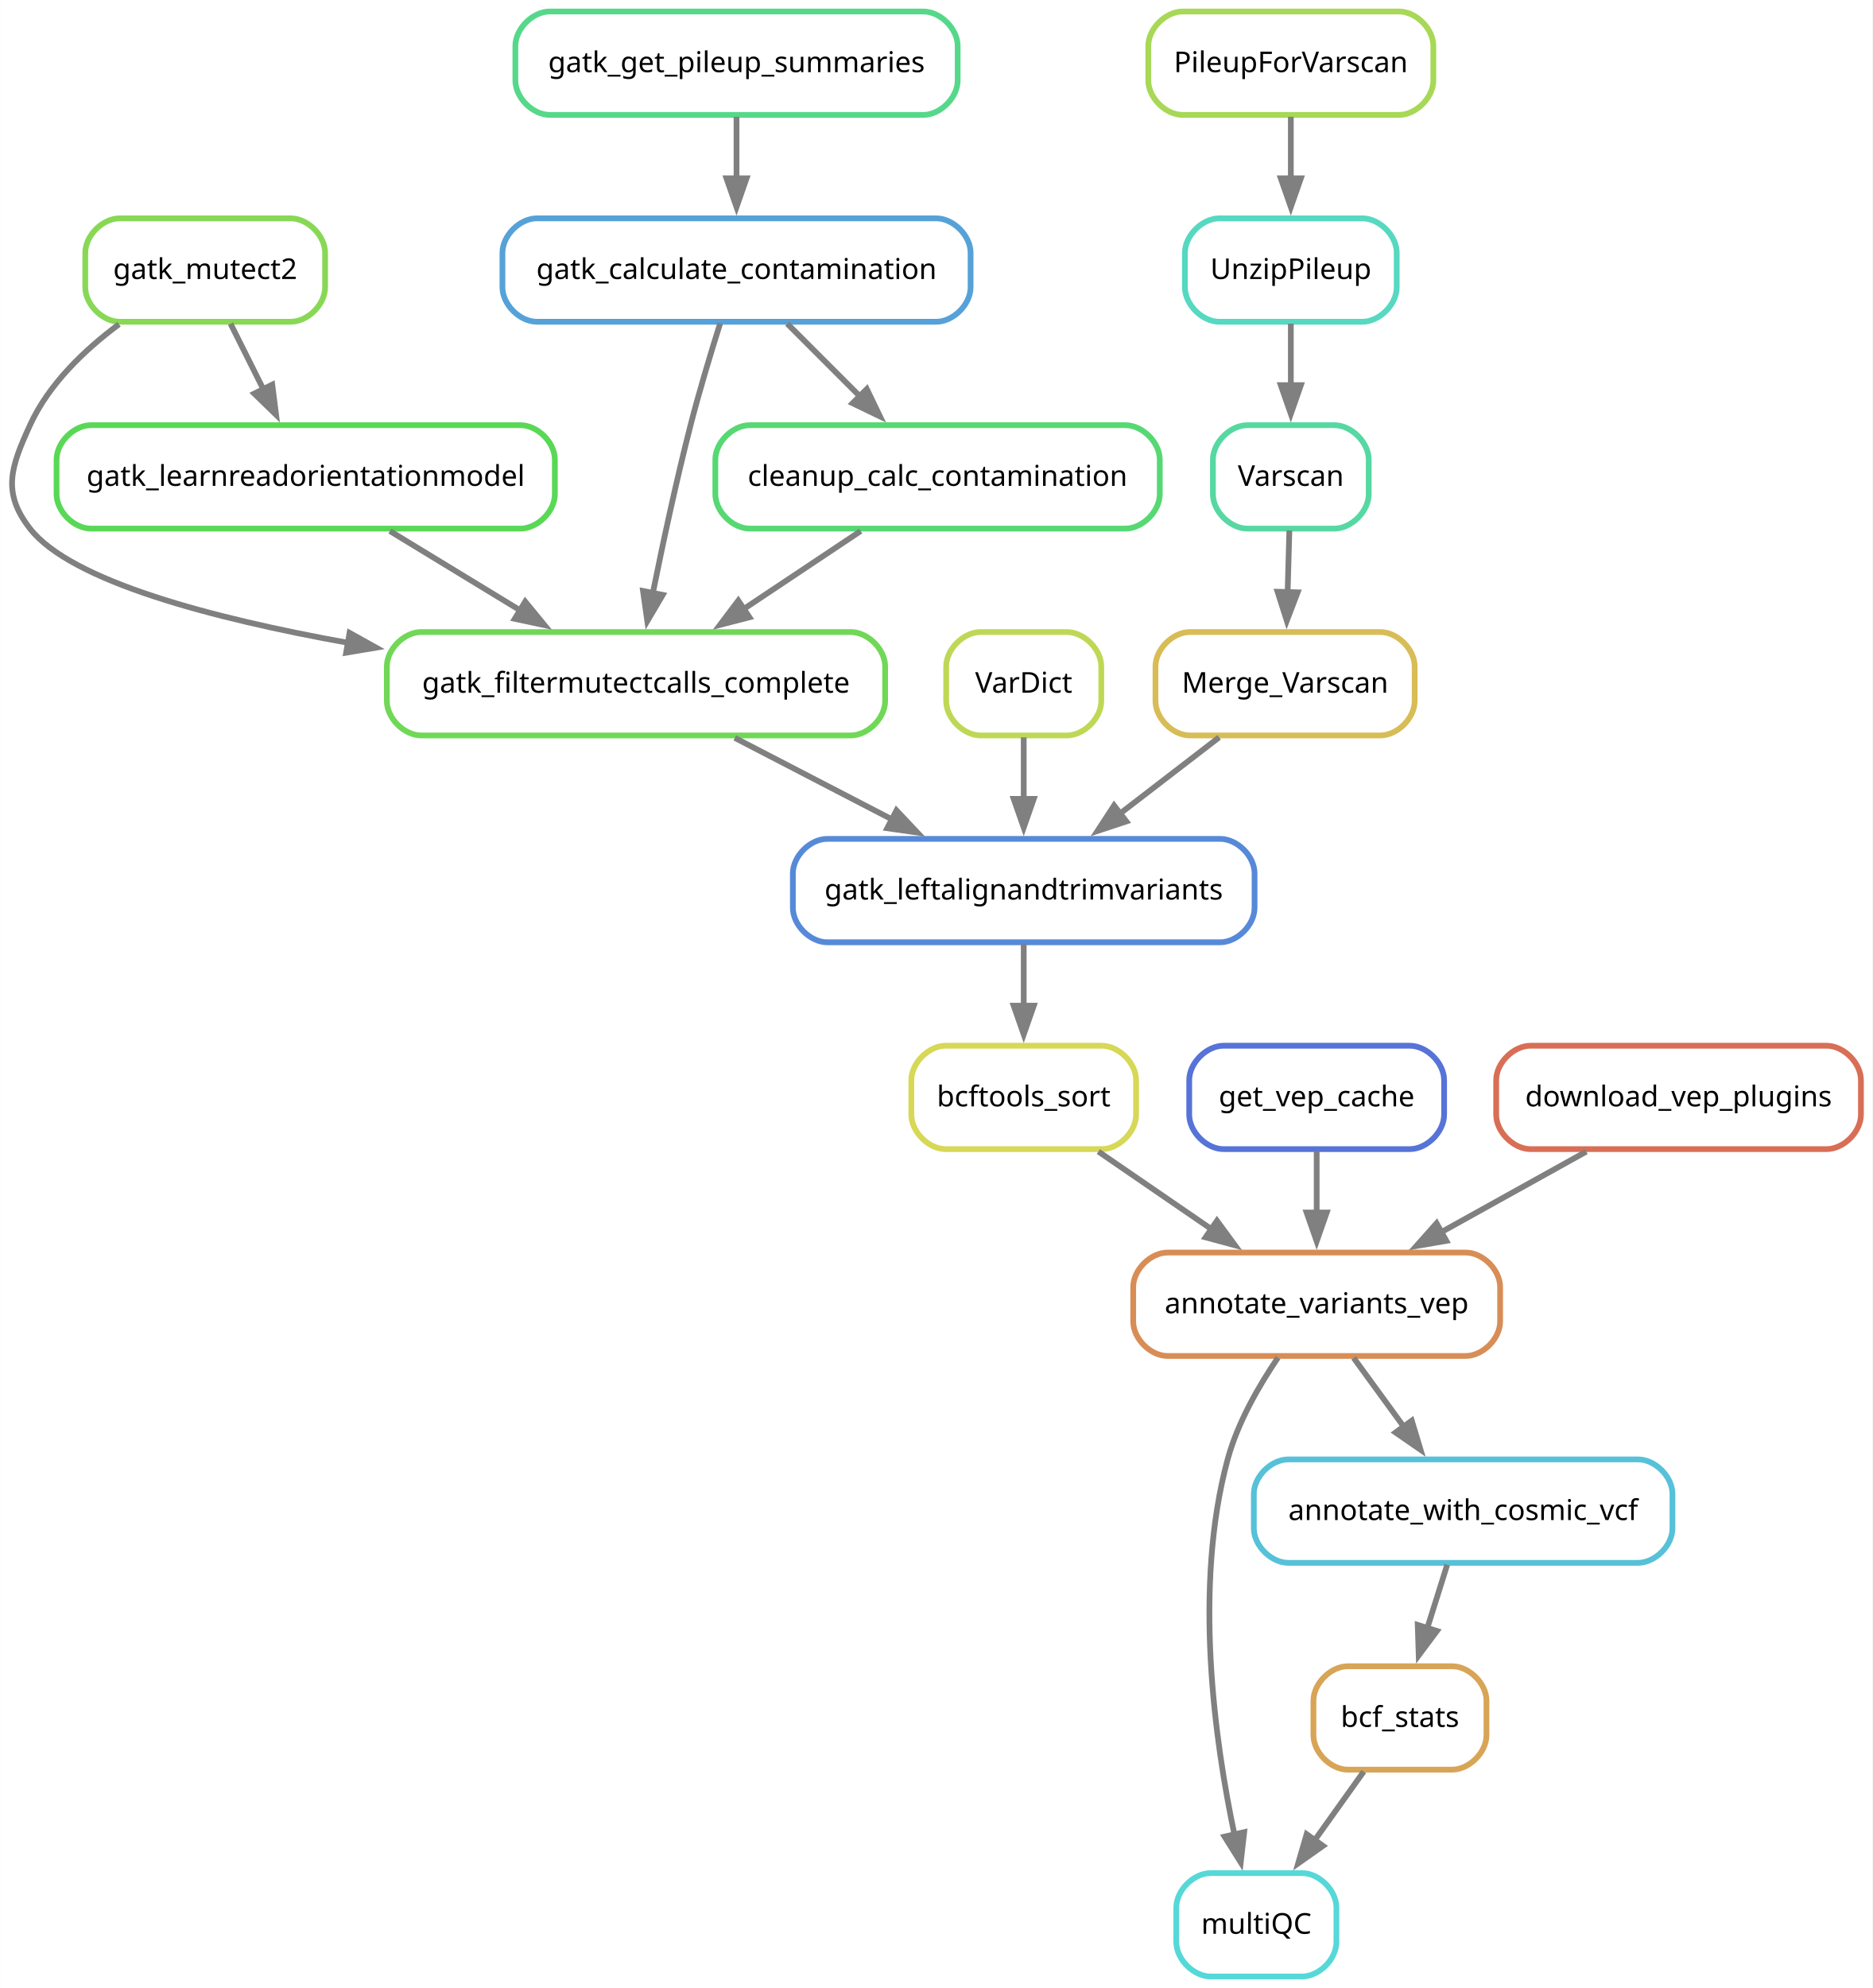
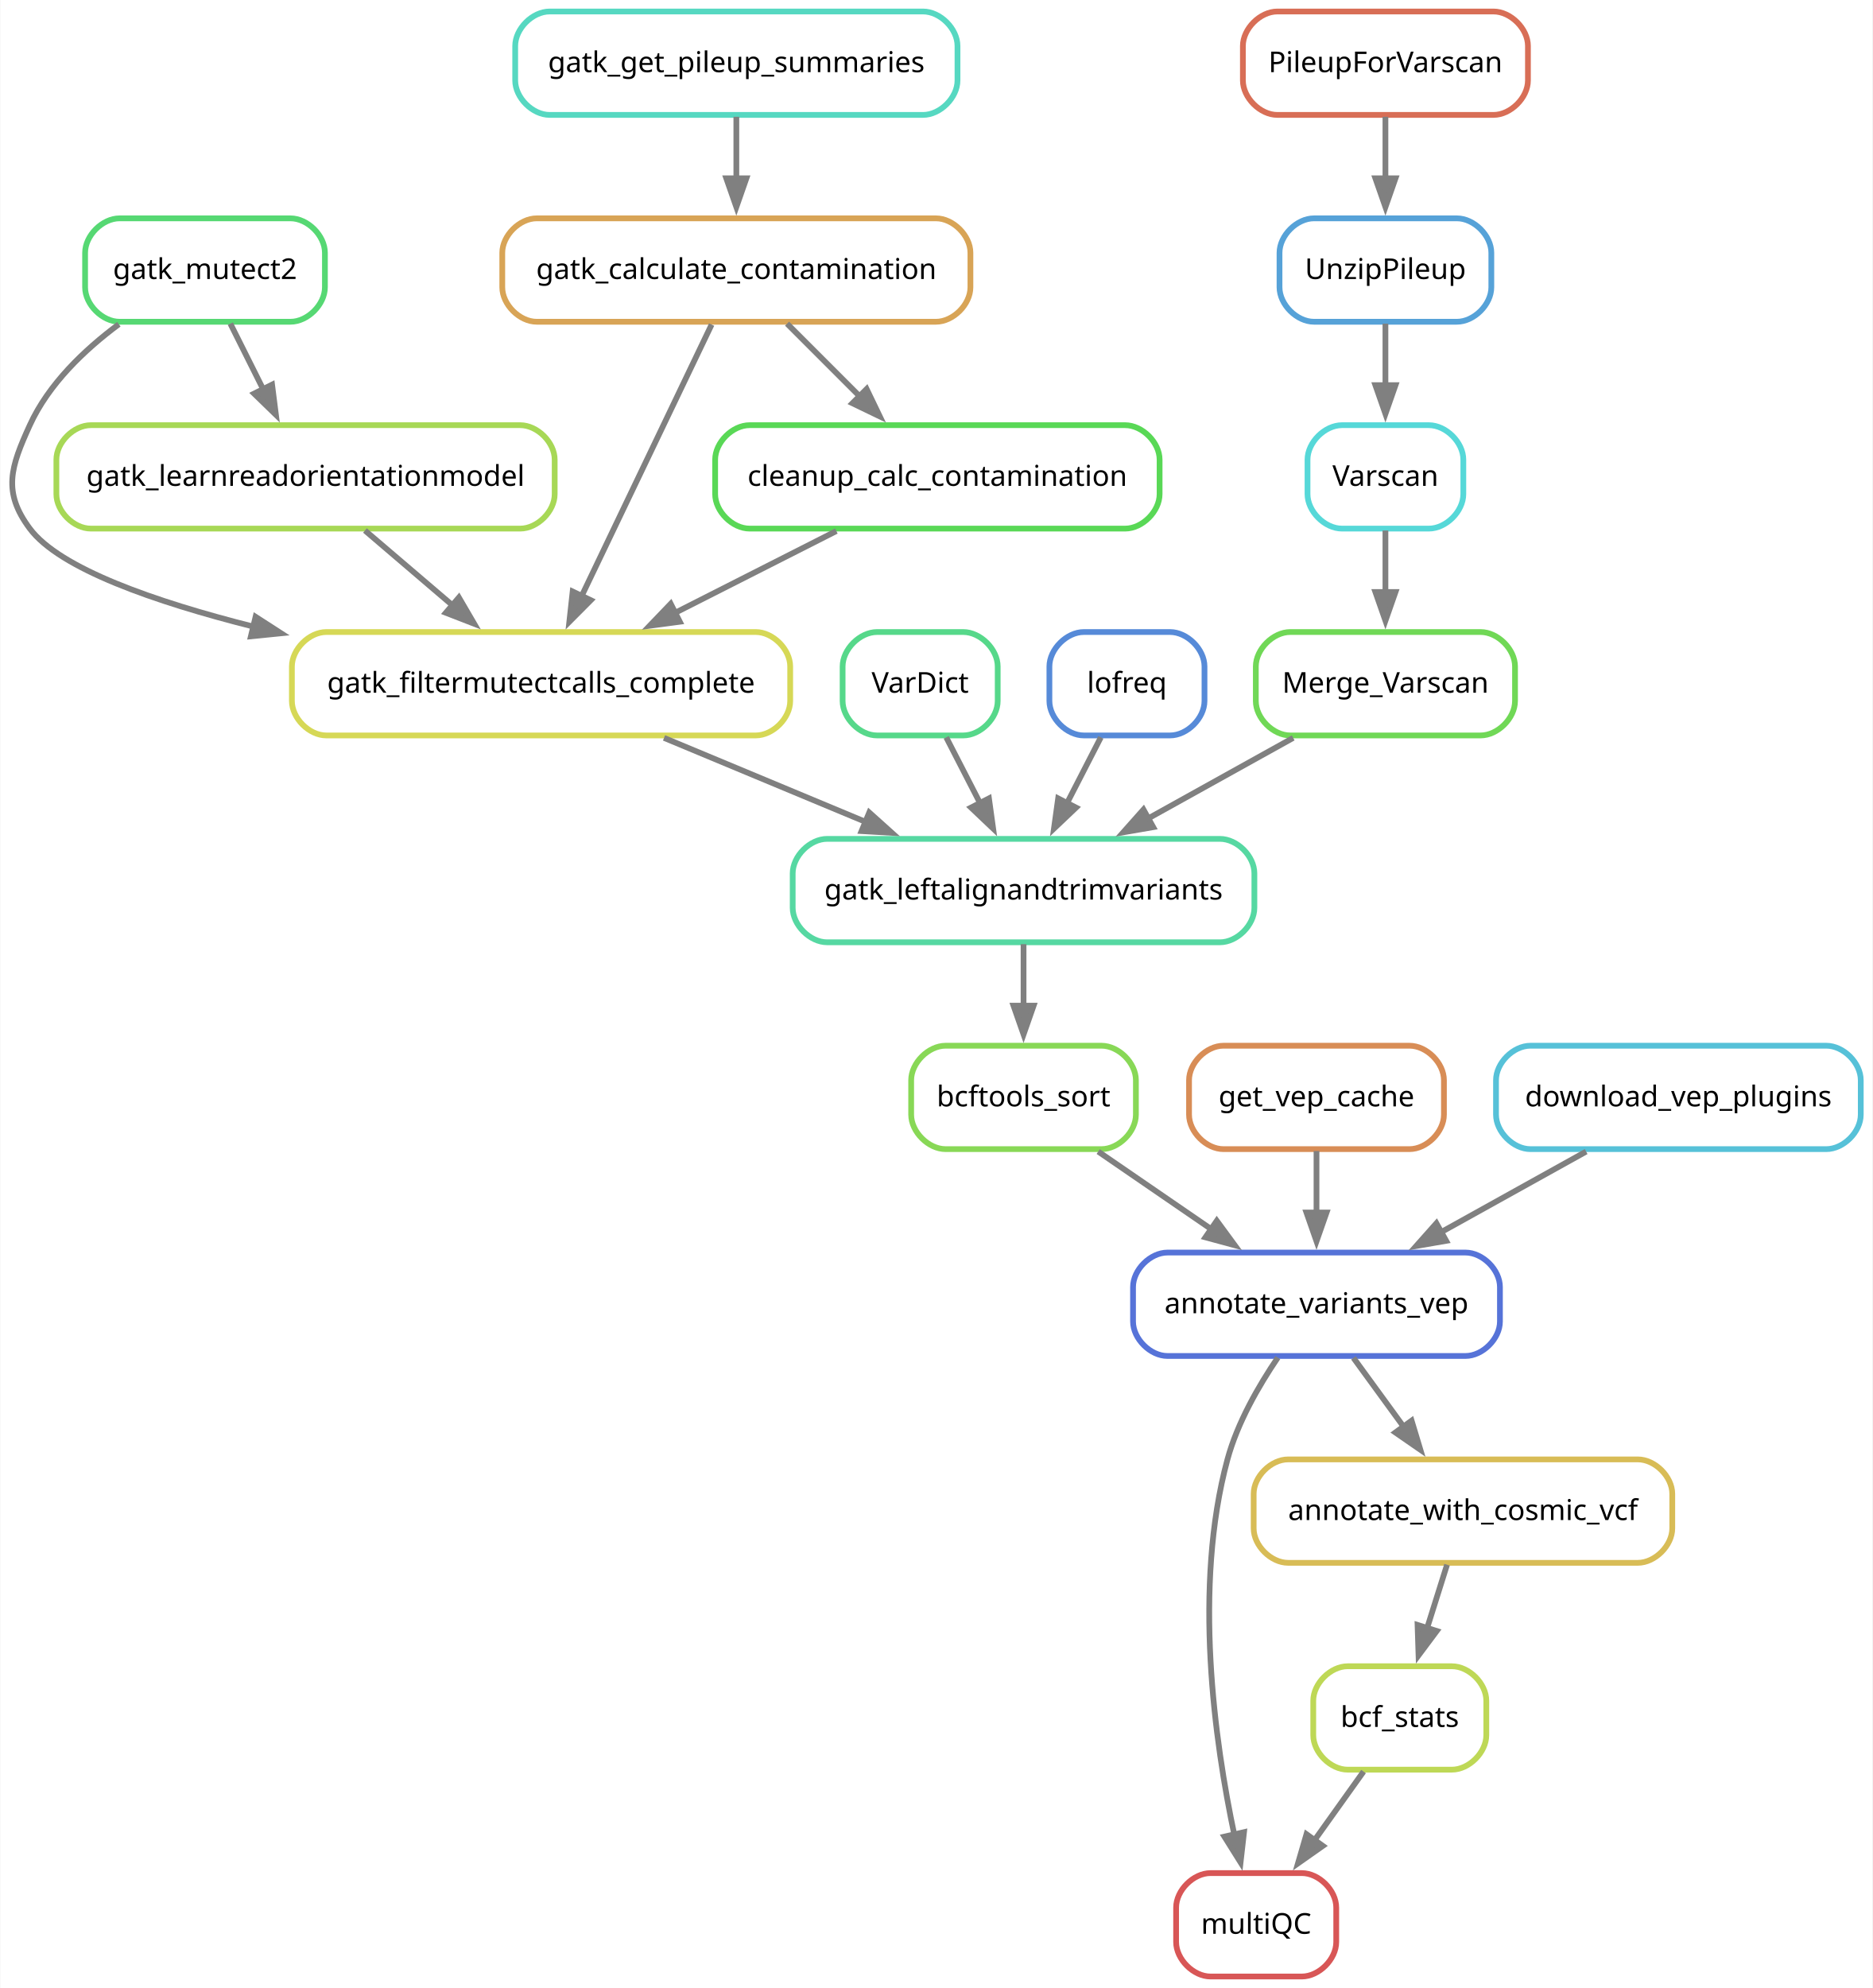
- <svg xmlns="http://www.w3.org/2000/svg" width="652pt" height="692pt" viewBox="0.00 0.00 651.88 692.00">
+ <svg xmlns="http://www.w3.org/2000/svg" width="652pt" height="692pt" viewBox="0.00 0.00 651.76 692.00">
  <g id="graph0" class="graph" transform="scale(1 1) rotate(0) translate(4 688)">
-     <polygon fill="white" stroke="none" points="-4,4 -4,-688 647.88,-688 647.88,4 -4,4" />
+     <polygon fill="white" stroke="none" points="-4,4 -4,-688 647.76,-688 647.76,4 -4,4" />
    <g id="node1" class="node">
-       <path fill="none" stroke="#56d8d8" stroke-width="2" d="M449.25,-36C449.25,-36 417.5,-36 417.5,-36 411.5,-36 405.5,-30 405.5,-24 405.5,-24 405.5,-12 405.5,-12 405.5,-6 411.5,0 417.5,0 417.5,0 449.25,0 449.25,0 455.25,0 461.25,-6 461.25,-12 461.25,-12 461.25,-24 461.25,-24 461.25,-30 455.25,-36 449.25,-36" />
-       <text text-anchor="middle" x="433.38" y="-14.88" font-family="sans" font-size="10.00">multiQC</text>
+       <path fill="none" stroke="#d85656" stroke-width="2" d="M449.13,-36C449.13,-36 417.38,-36 417.38,-36 411.38,-36 405.38,-30 405.38,-24 405.38,-24 405.38,-12 405.38,-12 405.38,-6 411.38,0 417.38,0 417.38,0 449.13,0 449.13,0 455.13,0 461.13,-6 461.13,-12 461.13,-12 461.13,-24 461.13,-24 461.13,-30 455.13,-36 449.13,-36" />
+       <text text-anchor="middle" x="433.26" y="-14.88" font-family="sans" font-size="10.00">multiQC</text>
    </g>
    <g id="node2" class="node">
-       <path fill="none" stroke="#d8a456" stroke-width="2" d="M501.5,-108C501.5,-108 465.25,-108 465.25,-108 459.25,-108 453.25,-102 453.25,-96 453.25,-96 453.25,-84 453.25,-84 453.25,-78 459.25,-72 465.25,-72 465.25,-72 501.5,-72 501.5,-72 507.5,-72 513.5,-78 513.5,-84 513.5,-84 513.5,-96 513.5,-96 513.5,-102 507.5,-108 501.5,-108" />
-       <text text-anchor="middle" x="483.38" y="-86.88" font-family="sans" font-size="10.00">bcf_stats</text>
+       <path fill="none" stroke="#bed856" stroke-width="2" d="M501.38,-108C501.38,-108 465.13,-108 465.13,-108 459.13,-108 453.13,-102 453.13,-96 453.13,-96 453.13,-84 453.13,-84 453.13,-78 459.13,-72 465.13,-72 465.13,-72 501.38,-72 501.38,-72 507.38,-72 513.38,-78 513.38,-84 513.38,-84 513.38,-96 513.38,-96 513.38,-102 507.38,-108 501.38,-108" />
+       <text text-anchor="middle" x="483.26" y="-86.88" font-family="sans" font-size="10.00">bcf_stats</text>
+     </g>
+     <g id="edge1" class="edge">
+       <path fill="none" stroke="grey" stroke-width="2" d="M470.64,-71.34C465.47,-64.1 459.35,-55.53 453.58,-47.45" />
+       <polygon fill="grey" stroke="grey" stroke-width="2" points="456.47,-45.47 447.8,-39.37 450.77,-49.54 456.47,-45.47" />
+     </g>
+     <g id="node3" class="node">
+       <path fill="none" stroke="#d8bc56" stroke-width="2" d="M566.13,-180C566.13,-180 444.38,-180 444.38,-180 438.38,-180 432.38,-174 432.38,-168 432.38,-168 432.38,-156 432.38,-156 432.38,-150 438.38,-144 444.38,-144 444.38,-144 566.13,-144 566.13,-144 572.13,-144 578.13,-150 578.13,-156 578.13,-156 578.13,-168 578.13,-168 578.13,-174 572.13,-180 566.13,-180" />
+       <text text-anchor="middle" x="505.26" y="-158.88" font-family="sans" font-size="10.00">annotate_with_cosmic_vcf</text>
+     </g>
+     <g id="edge3" class="edge">
+       <path fill="none" stroke="grey" stroke-width="2" d="M499.71,-143.34C497.59,-136.59 495.11,-128.69 492.72,-121.11" />
+       <polygon fill="grey" stroke="grey" stroke-width="2" points="496.13,-120.28 489.79,-111.79 489.45,-122.38 496.13,-120.28" />
+     </g>
+     <g id="node4" class="node">
+       <path fill="none" stroke="#5673d8" stroke-width="2" d="M506.13,-252C506.13,-252 402.38,-252 402.38,-252 396.38,-252 390.38,-246 390.38,-240 390.38,-240 390.38,-228 390.38,-228 390.38,-222 396.38,-216 402.38,-216 402.38,-216 506.13,-216 506.13,-216 512.13,-216 518.13,-222 518.13,-228 518.13,-228 518.13,-240 518.13,-240 518.13,-246 512.13,-252 506.13,-252" />
+       <text text-anchor="middle" x="454.26" y="-230.88" font-family="sans" font-size="10.00">annotate_variants_vep</text>
    </g>
    <g id="edge2" class="edge">
-       <path fill="none" stroke="grey" stroke-width="2" d="M470.76,-71.34C465.59,-64.1 459.47,-55.53 453.7,-47.45" />
-       <polygon fill="grey" stroke="grey" stroke-width="2" points="456.59,-45.47 447.93,-39.37 450.89,-49.54 456.59,-45.47" />
-     </g>
-     <g id="node3" class="node">
-       <path fill="none" stroke="#56c1d8" stroke-width="2" d="M566.25,-180C566.25,-180 444.5,-180 444.5,-180 438.5,-180 432.5,-174 432.5,-168 432.5,-168 432.5,-156 432.5,-156 432.5,-150 438.5,-144 444.5,-144 444.5,-144 566.25,-144 566.25,-144 572.25,-144 578.25,-150 578.25,-156 578.25,-156 578.25,-168 578.25,-168 578.25,-174 572.25,-180 566.25,-180" />
-       <text text-anchor="middle" x="505.38" y="-158.88" font-family="sans" font-size="10.00">annotate_with_cosmic_vcf</text>
-     </g>
-     <g id="edge3" class="edge">
-       <path fill="none" stroke="grey" stroke-width="2" d="M499.83,-143.34C497.71,-136.59 495.23,-128.69 492.84,-121.11" />
-       <polygon fill="grey" stroke="grey" stroke-width="2" points="496.25,-120.28 489.91,-111.79 489.57,-122.38 496.25,-120.28" />
-     </g>
-     <g id="node4" class="node">
-       <path fill="none" stroke="#d88d56" stroke-width="2" d="M506.25,-252C506.25,-252 402.5,-252 402.5,-252 396.5,-252 390.5,-246 390.5,-240 390.5,-240 390.5,-228 390.5,-228 390.5,-222 396.5,-216 402.5,-216 402.5,-216 506.25,-216 506.25,-216 512.25,-216 518.25,-222 518.25,-228 518.25,-228 518.25,-240 518.25,-240 518.25,-246 512.25,-252 506.25,-252" />
-       <text text-anchor="middle" x="454.38" y="-230.88" font-family="sans" font-size="10.00">annotate_variants_vep</text>
-     </g>
-     <g id="edge1" class="edge">
-       <path fill="none" stroke="grey" stroke-width="2" d="M440.91,-215.43C434.22,-205.59 426.84,-192.76 423.38,-180 411.34,-135.57 418.88,-81.83 425.82,-49.05" />
-       <polygon fill="grey" stroke="grey" stroke-width="2" points="429.14,-50.25 427.94,-39.72 422.31,-48.7 429.14,-50.25" />
+       <path fill="none" stroke="grey" stroke-width="2" d="M440.79,-215.43C434.1,-205.59 426.72,-192.76 423.26,-180 411.22,-135.57 418.76,-81.83 425.7,-49.05" />
+       <polygon fill="grey" stroke="grey" stroke-width="2" points="429.02,-50.25 427.82,-39.72 422.19,-48.7 429.02,-50.25" />
    </g>
    <g id="edge4" class="edge">
-       <path fill="none" stroke="grey" stroke-width="2" d="M467.25,-215.34C472.58,-208.01 478.9,-199.34 484.85,-191.18" />
-       <polygon fill="grey" stroke="grey" stroke-width="2" points="487.49,-193.49 490.55,-183.35 481.84,-189.37 487.49,-193.49" />
+       <path fill="none" stroke="grey" stroke-width="2" d="M467.13,-215.34C472.46,-208.01 478.78,-199.34 484.73,-191.18" />
+       <polygon fill="grey" stroke="grey" stroke-width="2" points="487.37,-193.49 490.43,-183.35 481.72,-189.37 487.37,-193.49" />
    </g>
    <g id="node5" class="node">
-       <path fill="none" stroke="#d6d856" stroke-width="2" d="M379.5,-324C379.5,-324 325.25,-324 325.25,-324 319.25,-324 313.25,-318 313.25,-312 313.25,-312 313.25,-300 313.25,-300 313.25,-294 319.25,-288 325.25,-288 325.25,-288 379.5,-288 379.5,-288 385.5,-288 391.5,-294 391.5,-300 391.5,-300 391.5,-312 391.5,-312 391.5,-318 385.5,-324 379.5,-324" />
-       <text text-anchor="middle" x="352.38" y="-302.88" font-family="sans" font-size="10.00">bcftools_sort</text>
+       <path fill="none" stroke="#88d856" stroke-width="2" d="M379.38,-324C379.38,-324 325.13,-324 325.13,-324 319.13,-324 313.13,-318 313.13,-312 313.13,-312 313.13,-300 313.13,-300 313.13,-294 319.13,-288 325.13,-288 325.13,-288 379.38,-288 379.38,-288 385.38,-288 391.38,-294 391.38,-300 391.38,-300 391.38,-312 391.38,-312 391.38,-318 385.38,-324 379.38,-324" />
+       <text text-anchor="middle" x="352.26" y="-302.88" font-family="sans" font-size="10.00">bcftools_sort</text>
+     </g>
+     <g id="edge7" class="edge">
+       <path fill="none" stroke="grey" stroke-width="2" d="M378.26,-287.15C390.25,-278.93 404.69,-269.02 417.74,-260.06" />
+       <polygon fill="grey" stroke="grey" stroke-width="2" points="419.54,-263.07 425.81,-254.53 415.58,-257.3 419.54,-263.07" />
+     </g>
+     <g id="node6" class="node">
+       <path fill="none" stroke="#56d8a2" stroke-width="2" d="M420.63,-396C420.63,-396 283.88,-396 283.88,-396 277.88,-396 271.88,-390 271.88,-384 271.88,-384 271.88,-372 271.88,-372 271.88,-366 277.88,-360 283.88,-360 283.88,-360 420.63,-360 420.63,-360 426.63,-360 432.63,-366 432.63,-372 432.63,-372 432.63,-384 432.63,-384 432.63,-390 426.63,-396 420.63,-396" />
+       <text text-anchor="middle" x="352.26" y="-374.88" font-family="sans" font-size="10.00">gatk_leftalignandtrimvariants</text>
+     </g>
+     <g id="edge8" class="edge">
+       <path fill="none" stroke="grey" stroke-width="2" d="M352.26,-359.34C352.26,-352.75 352.26,-345.08 352.26,-337.67" />
+       <polygon fill="grey" stroke="grey" stroke-width="2" points="355.76,-337.93 352.26,-327.93 348.76,-337.93 355.76,-337.93" />
+     </g>
+     <g id="node7" class="node">
+       <path fill="none" stroke="#d6d856" stroke-width="2" d="M259.01,-468C259.01,-468 109.51,-468 109.51,-468 103.51,-468 97.51,-462 97.51,-456 97.51,-456 97.51,-444 97.51,-444 97.51,-438 103.51,-432 109.51,-432 109.51,-432 259.01,-432 259.01,-432 265.01,-432 271.01,-438 271.01,-444 271.01,-444 271.01,-456 271.01,-456 271.01,-462 265.01,-468 259.01,-468" />
+       <text text-anchor="middle" x="184.26" y="-446.88" font-family="sans" font-size="10.00">gatk_filtermutectcalls_complete</text>
+     </g>
+     <g id="edge12" class="edge">
+       <path fill="none" stroke="grey" stroke-width="2" d="M227.09,-431.15C248.43,-422.26 274.48,-411.41 297.28,-401.91" />
+       <polygon fill="grey" stroke="grey" stroke-width="2" points="298.54,-405.18 306.42,-398.1 295.85,-398.71 298.54,-405.18" />
+     </g>
+     <g id="node8" class="node">
+       <path fill="none" stroke="#56d873" stroke-width="2" d="M97.01,-612C97.01,-612 37.51,-612 37.51,-612 31.51,-612 25.51,-606 25.51,-600 25.51,-600 25.51,-588 25.51,-588 25.51,-582 31.51,-576 37.51,-576 37.51,-576 97.01,-576 97.01,-576 103.01,-576 109.01,-582 109.01,-588 109.01,-588 109.01,-600 109.01,-600 109.01,-606 103.01,-612 97.01,-612" />
+       <text text-anchor="middle" x="67.26" y="-590.88" font-family="sans" font-size="10.00">gatk_mutect2</text>
+     </g>
+     <g id="edge16" class="edge">
+       <path fill="none" stroke="grey" stroke-width="2" d="M37.26,-575.13C25.27,-566.23 12.78,-554.3 6.26,-540 -0.38,-525.44 -3.31,-516.83 6.26,-504 16.6,-490.13 49.57,-478.57 84.37,-469.82" />
+       <polygon fill="grey" stroke="grey" stroke-width="2" points="84.87,-473.3 93.77,-467.56 83.23,-466.5 84.87,-473.3" />
+     </g>
+     <g id="node12" class="node">
+       <path fill="none" stroke="#a7d856" stroke-width="2" d="M177.01,-540C177.01,-540 27.51,-540 27.51,-540 21.51,-540 15.51,-534 15.51,-528 15.51,-528 15.51,-516 15.51,-516 15.51,-510 21.51,-504 27.51,-504 27.51,-504 177.01,-504 177.01,-504 183.01,-504 189.01,-510 189.01,-516 189.01,-516 189.01,-528 189.01,-528 189.01,-534 183.01,-540 177.01,-540" />
+       <text text-anchor="middle" x="102.26" y="-518.88" font-family="sans" font-size="10.00">gatk_learnreadorientationmodel</text>
+     </g>
+     <g id="edge19" class="edge">
+       <path fill="none" stroke="grey" stroke-width="2" d="M76.09,-575.34C79.59,-568.34 83.7,-560.12 87.62,-552.28" />
+       <polygon fill="grey" stroke="grey" stroke-width="2" points="90.61,-554.12 91.95,-543.61 84.35,-550.99 90.61,-554.12" />
+     </g>
+     <g id="node9" class="node">
+       <path fill="none" stroke="#d8a456" stroke-width="2" d="M321.76,-612C321.76,-612 182.76,-612 182.76,-612 176.76,-612 170.76,-606 170.76,-600 170.76,-600 170.76,-588 170.76,-588 170.76,-582 176.76,-576 182.76,-576 182.76,-576 321.76,-576 321.76,-576 327.76,-576 333.76,-582 333.76,-588 333.76,-588 333.76,-600 333.76,-600 333.76,-606 327.76,-612 321.76,-612" />
+       <text text-anchor="middle" x="252.26" y="-590.88" font-family="sans" font-size="10.00">gatk_calculate_contamination</text>
+     </g>
+     <g id="edge15" class="edge">
+       <path fill="none" stroke="grey" stroke-width="2" d="M243.65,-575.02C232.25,-551.22 212.02,-508.97 198.38,-480.48" />
+       <polygon fill="grey" stroke="grey" stroke-width="2" points="201.58,-479.08 194.11,-471.57 195.27,-482.1 201.58,-479.08" />
+     </g>
+     <g id="node11" class="node">
+       <path fill="none" stroke="#59d856" stroke-width="2" d="M387.63,-540C387.63,-540 256.88,-540 256.88,-540 250.88,-540 244.88,-534 244.88,-528 244.88,-528 244.88,-516 244.88,-516 244.88,-510 250.88,-504 256.88,-504 256.88,-504 387.63,-504 387.63,-504 393.63,-504 399.63,-510 399.63,-516 399.63,-516 399.63,-528 399.63,-528 399.63,-534 393.63,-540 387.63,-540" />
+       <text text-anchor="middle" x="322.26" y="-518.88" font-family="sans" font-size="10.00">cleanup_calc_contamination</text>
+     </g>
+     <g id="edge18" class="edge">
+       <path fill="none" stroke="grey" stroke-width="2" d="M269.92,-575.34C277.57,-567.69 286.7,-558.56 295.18,-550.08" />
+       <polygon fill="grey" stroke="grey" stroke-width="2" points="297.62,-552.59 302.22,-543.04 292.67,-547.64 297.62,-552.59" />
+     </g>
+     <g id="node10" class="node">
+       <path fill="none" stroke="#56d8c1" stroke-width="2" d="M317.26,-684C317.26,-684 187.26,-684 187.26,-684 181.26,-684 175.26,-678 175.26,-672 175.26,-672 175.26,-660 175.26,-660 175.26,-654 181.26,-648 187.26,-648 187.26,-648 317.26,-648 317.26,-648 323.26,-648 329.26,-654 329.26,-660 329.26,-660 329.26,-672 329.26,-672 329.26,-678 323.26,-684 317.26,-684" />
+       <text text-anchor="middle" x="252.26" y="-662.88" font-family="sans" font-size="10.00">gatk_get_pileup_summaries</text>
+     </g>
+     <g id="edge17" class="edge">
+       <path fill="none" stroke="grey" stroke-width="2" d="M252.26,-647.34C252.26,-640.75 252.26,-633.08 252.26,-625.67" />
+       <polygon fill="grey" stroke="grey" stroke-width="2" points="255.76,-625.93 252.26,-615.93 248.76,-625.93 255.76,-625.93" />
+     </g>
+     <g id="edge14" class="edge">
+       <path fill="none" stroke="grey" stroke-width="2" d="M287.08,-503.15C269.97,-494.47 249.17,-483.92 230.76,-474.59" />
+       <polygon fill="grey" stroke="grey" stroke-width="2" points="232.58,-471.58 222.07,-470.18 229.41,-477.83 232.58,-471.58" />
+     </g>
+     <g id="edge13" class="edge">
+       <path fill="none" stroke="grey" stroke-width="2" d="M122.95,-503.34C132.2,-495.44 143.3,-485.96 153.49,-477.26" />
+       <polygon fill="grey" stroke="grey" stroke-width="2" points="155.65,-480.02 160.99,-470.87 151.11,-474.7 155.65,-480.02" />
+     </g>
+     <g id="node13" class="node">
+       <path fill="none" stroke="#d88d56" stroke-width="2" d="M486.63,-324C486.63,-324 421.88,-324 421.88,-324 415.88,-324 409.88,-318 409.88,-312 409.88,-312 409.88,-300 409.88,-300 409.88,-294 415.88,-288 421.88,-288 421.88,-288 486.63,-288 486.63,-288 492.63,-288 498.63,-294 498.63,-300 498.63,-300 498.63,-312 498.63,-312 498.63,-318 492.63,-324 486.63,-324" />
+       <text text-anchor="middle" x="454.26" y="-302.88" font-family="sans" font-size="10.00">get_vep_cache</text>
    </g>
    <g id="edge5" class="edge">
-       <path fill="none" stroke="grey" stroke-width="2" d="M378.38,-287.15C390.37,-278.93 404.81,-269.02 417.87,-260.06" />
-       <polygon fill="grey" stroke="grey" stroke-width="2" points="419.66,-263.07 425.93,-254.53 415.7,-257.3 419.66,-263.07" />
+       <path fill="none" stroke="grey" stroke-width="2" d="M454.26,-287.34C454.26,-280.75 454.26,-273.08 454.26,-265.67" />
+       <polygon fill="grey" stroke="grey" stroke-width="2" points="457.76,-265.93 454.26,-255.93 450.76,-265.93 457.76,-265.93" />
    </g>
-     <g id="node6" class="node">
-       <path fill="none" stroke="#568ad8" stroke-width="2" d="M420.75,-396C420.75,-396 284,-396 284,-396 278,-396 272,-390 272,-384 272,-384 272,-372 272,-372 272,-366 278,-360 284,-360 284,-360 420.75,-360 420.75,-360 426.75,-360 432.75,-366 432.75,-372 432.75,-372 432.75,-384 432.75,-384 432.75,-390 426.75,-396 420.75,-396" />
-       <text text-anchor="middle" x="352.38" y="-374.88" font-family="sans" font-size="10.00">gatk_leftalignandtrimvariants</text>
+     <g id="node14" class="node">
+       <path fill="none" stroke="#56c1d8" stroke-width="2" d="M631.76,-324C631.76,-324 528.76,-324 528.76,-324 522.76,-324 516.76,-318 516.76,-312 516.76,-312 516.76,-300 516.76,-300 516.76,-294 522.76,-288 528.76,-288 528.76,-288 631.76,-288 631.76,-288 637.76,-288 643.76,-294 643.76,-300 643.76,-300 643.76,-312 643.76,-312 643.76,-318 637.76,-324 631.76,-324" />
+       <text text-anchor="middle" x="580.26" y="-302.88" font-family="sans" font-size="10.00">download_vep_plugins</text>
    </g>
-     <g id="edge8" class="edge">
-       <path fill="none" stroke="grey" stroke-width="2" d="M352.38,-359.34C352.38,-352.75 352.38,-345.08 352.38,-337.67" />
-       <polygon fill="grey" stroke="grey" stroke-width="2" points="355.88,-337.93 352.38,-327.93 348.88,-337.93 355.88,-337.93" />
+     <g id="edge6" class="edge">
+       <path fill="none" stroke="grey" stroke-width="2" d="M548.14,-287.15C532.73,-278.6 514.06,-268.22 497.44,-258.99" />
+       <polygon fill="grey" stroke="grey" stroke-width="2" points="499.41,-256.08 488.97,-254.28 496.01,-262.2 499.41,-256.08" />
    </g>
-     <g id="node7" class="node">
-       <path fill="none" stroke="#70d856" stroke-width="2" d="M292.13,-468C292.13,-468 142.63,-468 142.63,-468 136.63,-468 130.63,-462 130.63,-456 130.63,-456 130.63,-444 130.63,-444 130.63,-438 136.63,-432 142.63,-432 142.63,-432 292.13,-432 292.13,-432 298.13,-432 304.13,-438 304.13,-444 304.13,-444 304.13,-456 304.13,-456 304.13,-462 298.13,-468 292.13,-468" />
-       <text text-anchor="middle" x="217.38" y="-446.88" font-family="sans" font-size="10.00">gatk_filtermutectcalls_complete</text>
+     <g id="node15" class="node">
+       <path fill="none" stroke="#56d88a" stroke-width="2" d="M331.26,-468C331.26,-468 301.26,-468 301.26,-468 295.26,-468 289.26,-462 289.26,-456 289.26,-456 289.26,-444 289.26,-444 289.26,-438 295.26,-432 301.26,-432 301.26,-432 331.26,-432 331.26,-432 337.26,-432 343.26,-438 343.26,-444 343.26,-444 343.26,-456 343.26,-456 343.26,-462 337.26,-468 331.26,-468" />
+       <text text-anchor="middle" x="316.26" y="-446.88" font-family="sans" font-size="10.00">VarDict</text>
+     </g>
+     <g id="edge11" class="edge">
+       <path fill="none" stroke="grey" stroke-width="2" d="M325.34,-431.34C328.94,-424.34 333.17,-416.12 337.2,-408.28" />
+       <polygon fill="grey" stroke="grey" stroke-width="2" points="340.21,-410.09 341.67,-399.59 333.98,-406.89 340.21,-410.09" />
+     </g>
+     <g id="node16" class="node">
+       <path fill="none" stroke="#568ad8" stroke-width="2" d="M403.26,-468C403.26,-468 373.26,-468 373.26,-468 367.26,-468 361.26,-462 361.26,-456 361.26,-456 361.26,-444 361.26,-444 361.26,-438 367.26,-432 373.26,-432 373.26,-432 403.26,-432 403.26,-432 409.26,-432 415.26,-438 415.26,-444 415.26,-444 415.26,-456 415.26,-456 415.26,-462 409.26,-468 403.26,-468" />
+       <text text-anchor="middle" x="388.26" y="-446.88" font-family="sans" font-size="10.00">lofreq</text>
+     </g>
+     <g id="edge9" class="edge">
+       <path fill="none" stroke="grey" stroke-width="2" d="M379.17,-431.34C375.58,-424.34 371.35,-416.12 367.32,-408.28" />
+       <polygon fill="grey" stroke="grey" stroke-width="2" points="370.54,-406.89 362.85,-399.59 364.31,-410.09 370.54,-406.89" />
+     </g>
+     <g id="node17" class="node">
+       <path fill="none" stroke="#70d856" stroke-width="2" d="M511.38,-468C511.38,-468 445.13,-468 445.13,-468 439.13,-468 433.13,-462 433.13,-456 433.13,-456 433.13,-444 433.13,-444 433.13,-438 439.13,-432 445.13,-432 445.13,-432 511.38,-432 511.38,-432 517.38,-432 523.38,-438 523.38,-444 523.38,-444 523.38,-456 523.38,-456 523.38,-462 517.38,-468 511.38,-468" />
+       <text text-anchor="middle" x="478.26" y="-446.88" font-family="sans" font-size="10.00">Merge_Varscan</text>
    </g>
    <g id="edge10" class="edge">
-       <path fill="none" stroke="grey" stroke-width="2" d="M251.79,-431.15C268.46,-422.52 288.69,-412.02 306.63,-402.72" />
-       <polygon fill="grey" stroke="grey" stroke-width="2" points="308.07,-405.92 315.34,-398.21 304.85,-399.7 308.07,-405.92" />
-     </g>
-     <g id="node8" class="node">
-       <path fill="none" stroke="#88d856" stroke-width="2" d="M97.13,-612C97.13,-612 37.63,-612 37.63,-612 31.63,-612 25.63,-606 25.63,-600 25.63,-600 25.63,-588 25.63,-588 25.63,-582 31.63,-576 37.63,-576 37.63,-576 97.13,-576 97.13,-576 103.13,-576 109.13,-582 109.13,-588 109.13,-588 109.13,-600 109.13,-600 109.13,-606 103.13,-612 97.13,-612" />
-       <text text-anchor="middle" x="67.38" y="-590.88" font-family="sans" font-size="10.00">gatk_mutect2</text>
-     </g>
-     <g id="edge15" class="edge">
-       <path fill="none" stroke="grey" stroke-width="2" d="M37.38,-575.13C25.39,-566.23 12.9,-554.3 6.38,-540 -0.26,-525.44 -3.46,-516.62 6.38,-504 20.66,-485.68 69.94,-472.73 117.28,-464.22" />
-       <polygon fill="grey" stroke="grey" stroke-width="2" points="117.65,-467.71 126.91,-462.56 116.46,-460.81 117.65,-467.71" />
-     </g>
-     <g id="node12" class="node">
-       <path fill="none" stroke="#59d856" stroke-width="2" d="M177.13,-540C177.13,-540 27.63,-540 27.63,-540 21.63,-540 15.63,-534 15.63,-528 15.63,-528 15.63,-516 15.63,-516 15.63,-510 21.63,-504 27.63,-504 27.63,-504 177.13,-504 177.13,-504 183.13,-504 189.13,-510 189.13,-516 189.13,-516 189.13,-528 189.13,-528 189.13,-534 183.13,-540 177.13,-540" />
-       <text text-anchor="middle" x="102.38" y="-518.88" font-family="sans" font-size="10.00">gatk_learnreadorientationmodel</text>
-     </g>
-     <g id="edge18" class="edge">
-       <path fill="none" stroke="grey" stroke-width="2" d="M76.21,-575.34C79.71,-568.34 83.82,-560.12 87.74,-552.28" />
-       <polygon fill="grey" stroke="grey" stroke-width="2" points="90.73,-554.12 92.07,-543.61 84.47,-550.99 90.73,-554.12" />
-     </g>
-     <g id="node9" class="node">
-       <path fill="none" stroke="#56a2d8" stroke-width="2" d="M321.88,-612C321.88,-612 182.88,-612 182.88,-612 176.88,-612 170.88,-606 170.88,-600 170.88,-600 170.88,-588 170.88,-588 170.88,-582 176.88,-576 182.88,-576 182.88,-576 321.88,-576 321.88,-576 327.88,-576 333.88,-582 333.88,-588 333.88,-588 333.88,-600 333.88,-600 333.88,-606 327.88,-612 321.88,-612" />
-       <text text-anchor="middle" x="252.38" y="-590.88" font-family="sans" font-size="10.00">gatk_calculate_contamination</text>
-     </g>
-     <g id="edge14" class="edge">
-       <path fill="none" stroke="grey" stroke-width="2" d="M246.68,-575.44C243.44,-565.16 239.44,-551.91 236.38,-540 231.41,-520.68 226.72,-498.77 223.24,-481.53" />
-       <polygon fill="grey" stroke="grey" stroke-width="2" points="226.69,-480.93 221.32,-471.8 219.83,-482.29 226.69,-480.93" />
-     </g>
-     <g id="node11" class="node">
-       <path fill="none" stroke="#56d873" stroke-width="2" d="M387.75,-540C387.75,-540 257,-540 257,-540 251,-540 245,-534 245,-528 245,-528 245,-516 245,-516 245,-510 251,-504 257,-504 257,-504 387.75,-504 387.75,-504 393.75,-504 399.75,-510 399.75,-516 399.75,-516 399.75,-528 399.75,-528 399.75,-534 393.75,-540 387.75,-540" />
-       <text text-anchor="middle" x="322.38" y="-518.88" font-family="sans" font-size="10.00">cleanup_calc_contamination</text>
-     </g>
-     <g id="edge17" class="edge">
-       <path fill="none" stroke="grey" stroke-width="2" d="M270.04,-575.34C277.69,-567.69 286.82,-558.56 295.3,-550.08" />
-       <polygon fill="grey" stroke="grey" stroke-width="2" points="297.74,-552.59 302.34,-543.04 292.79,-547.64 297.74,-552.59" />
-     </g>
-     <g id="node10" class="node">
-       <path fill="none" stroke="#56d88a" stroke-width="2" d="M317.38,-684C317.38,-684 187.38,-684 187.38,-684 181.38,-684 175.38,-678 175.38,-672 175.38,-672 175.38,-660 175.38,-660 175.38,-654 181.38,-648 187.38,-648 187.38,-648 317.38,-648 317.38,-648 323.38,-648 329.38,-654 329.38,-660 329.38,-660 329.38,-672 329.38,-672 329.38,-678 323.38,-684 317.38,-684" />
-       <text text-anchor="middle" x="252.38" y="-662.88" font-family="sans" font-size="10.00">gatk_get_pileup_summaries</text>
-     </g>
-     <g id="edge16" class="edge">
-       <path fill="none" stroke="grey" stroke-width="2" d="M252.38,-647.34C252.38,-640.75 252.38,-633.08 252.38,-625.67" />
-       <polygon fill="grey" stroke="grey" stroke-width="2" points="255.88,-625.93 252.38,-615.93 248.88,-625.93 255.88,-625.93" />
-     </g>
-     <g id="edge12" class="edge">
-       <path fill="none" stroke="grey" stroke-width="2" d="M295.61,-503.15C283.15,-494.84 268.11,-484.82 254.56,-475.79" />
-       <polygon fill="grey" stroke="grey" stroke-width="2" points="256.88,-473.13 246.62,-470.49 253,-478.95 256.88,-473.13" />
-     </g>
-     <g id="edge13" class="edge">
-       <path fill="none" stroke="grey" stroke-width="2" d="M131.7,-503.15C145.48,-494.76 162.14,-484.62 177.09,-475.52" />
-       <polygon fill="grey" stroke="grey" stroke-width="2" points="178.81,-478.58 185.53,-470.39 175.17,-472.6 178.81,-478.58" />
-     </g>
-     <g id="node13" class="node">
-       <path fill="none" stroke="#5673d8" stroke-width="2" d="M486.75,-324C486.75,-324 422,-324 422,-324 416,-324 410,-318 410,-312 410,-312 410,-300 410,-300 410,-294 416,-288 422,-288 422,-288 486.75,-288 486.75,-288 492.75,-288 498.75,-294 498.75,-300 498.75,-300 498.75,-312 498.75,-312 498.75,-318 492.75,-324 486.75,-324" />
-       <text text-anchor="middle" x="454.38" y="-302.88" font-family="sans" font-size="10.00">get_vep_cache</text>
-     </g>
-     <g id="edge7" class="edge">
-       <path fill="none" stroke="grey" stroke-width="2" d="M454.38,-287.34C454.38,-280.75 454.38,-273.08 454.38,-265.67" />
-       <polygon fill="grey" stroke="grey" stroke-width="2" points="457.88,-265.93 454.38,-255.93 450.88,-265.93 457.88,-265.93" />
-     </g>
-     <g id="node14" class="node">
-       <path fill="none" stroke="#d86e56" stroke-width="2" d="M631.88,-324C631.88,-324 528.88,-324 528.88,-324 522.88,-324 516.88,-318 516.88,-312 516.88,-312 516.88,-300 516.88,-300 516.88,-294 522.88,-288 528.88,-288 528.88,-288 631.88,-288 631.88,-288 637.88,-288 643.88,-294 643.88,-300 643.88,-300 643.88,-312 643.88,-312 643.88,-318 637.88,-324 631.88,-324" />
-       <text text-anchor="middle" x="580.38" y="-302.88" font-family="sans" font-size="10.00">download_vep_plugins</text>
-     </g>
-     <g id="edge6" class="edge">
-       <path fill="none" stroke="grey" stroke-width="2" d="M548.26,-287.15C532.86,-278.6 514.18,-268.22 497.56,-258.99" />
-       <polygon fill="grey" stroke="grey" stroke-width="2" points="499.53,-256.08 489.09,-254.28 496.13,-262.2 499.53,-256.08" />
-     </g>
-     <g id="node15" class="node">
-       <path fill="none" stroke="#bed856" stroke-width="2" d="M367.38,-468C367.38,-468 337.38,-468 337.38,-468 331.38,-468 325.38,-462 325.38,-456 325.38,-456 325.38,-444 325.38,-444 325.38,-438 331.38,-432 337.38,-432 337.38,-432 367.38,-432 367.38,-432 373.38,-432 379.38,-438 379.38,-444 379.38,-444 379.38,-456 379.38,-456 379.38,-462 373.38,-468 367.38,-468" />
-       <text text-anchor="middle" x="352.38" y="-446.88" font-family="sans" font-size="10.00">VarDict</text>
-     </g>
-     <g id="edge11" class="edge">
-       <path fill="none" stroke="grey" stroke-width="2" d="M352.38,-431.34C352.38,-424.75 352.38,-417.08 352.38,-409.67" />
-       <polygon fill="grey" stroke="grey" stroke-width="2" points="355.88,-409.93 352.38,-399.93 348.88,-409.93 355.88,-409.93" />
-     </g>
-     <g id="node16" class="node">
-       <path fill="none" stroke="#d8bc56" stroke-width="2" d="M476.5,-468C476.5,-468 410.25,-468 410.25,-468 404.25,-468 398.25,-462 398.25,-456 398.25,-456 398.25,-444 398.25,-444 398.25,-438 404.25,-432 410.25,-432 410.25,-432 476.5,-432 476.5,-432 482.5,-432 488.5,-438 488.5,-444 488.5,-444 488.5,-456 488.5,-456 488.5,-462 482.5,-468 476.5,-468" />
-       <text text-anchor="middle" x="443.38" y="-446.88" font-family="sans" font-size="10.00">Merge_Varscan</text>
-     </g>
-     <g id="edge9" class="edge">
-       <path fill="none" stroke="grey" stroke-width="2" d="M420.42,-431.34C409.93,-423.27 397.32,-413.57 385.81,-404.72" />
-       <polygon fill="grey" stroke="grey" stroke-width="2" points="388.11,-402.07 378.05,-398.75 383.84,-407.62 388.11,-402.07" />
-     </g>
-     <g id="node17" class="node">
-       <path fill="none" stroke="#56d8a2" stroke-width="2" d="M460.5,-540C460.5,-540 430.25,-540 430.25,-540 424.25,-540 418.25,-534 418.25,-528 418.25,-528 418.25,-516 418.25,-516 418.25,-510 424.25,-504 430.25,-504 430.25,-504 460.5,-504 460.5,-504 466.5,-504 472.5,-510 472.5,-516 472.5,-516 472.5,-528 472.5,-528 472.5,-534 466.5,-540 460.5,-540" />
-       <text text-anchor="middle" x="445.38" y="-518.88" font-family="sans" font-size="10.00">Varscan</text>
-     </g>
-     <g id="edge19" class="edge">
-       <path fill="none" stroke="grey" stroke-width="2" d="M444.87,-503.34C444.69,-496.75 444.47,-489.08 444.26,-481.67" />
-       <polygon fill="grey" stroke="grey" stroke-width="2" points="447.76,-481.82 443.98,-471.93 440.76,-482.02 447.76,-481.82" />
+       <path fill="none" stroke="grey" stroke-width="2" d="M446.14,-431.15C430.73,-422.6 412.06,-412.22 395.44,-402.99" />
+       <polygon fill="grey" stroke="grey" stroke-width="2" points="397.41,-400.08 386.97,-398.28 394.01,-406.2 397.41,-400.08" />
    </g>
    <g id="node18" class="node">
-       <path fill="none" stroke="#56d8c1" stroke-width="2" d="M470.25,-612C470.25,-612 420.5,-612 420.5,-612 414.5,-612 408.5,-606 408.5,-600 408.5,-600 408.5,-588 408.5,-588 408.5,-582 414.5,-576 420.5,-576 420.5,-576 470.25,-576 470.25,-576 476.25,-576 482.25,-582 482.25,-588 482.25,-588 482.25,-600 482.25,-600 482.25,-606 476.25,-612 470.25,-612" />
-       <text text-anchor="middle" x="445.38" y="-590.88" font-family="sans" font-size="10.00">UnzipPileup</text>
+       <path fill="none" stroke="#56d8d8" stroke-width="2" d="M493.38,-540C493.38,-540 463.13,-540 463.13,-540 457.13,-540 451.13,-534 451.13,-528 451.13,-528 451.13,-516 451.13,-516 451.13,-510 457.13,-504 463.13,-504 463.13,-504 493.38,-504 493.38,-504 499.38,-504 505.38,-510 505.38,-516 505.38,-516 505.38,-528 505.38,-528 505.38,-534 499.38,-540 493.38,-540" />
+       <text text-anchor="middle" x="478.26" y="-518.88" font-family="sans" font-size="10.00">Varscan</text>
    </g>
    <g id="edge20" class="edge">
-       <path fill="none" stroke="grey" stroke-width="2" d="M445.38,-575.34C445.38,-568.75 445.38,-561.08 445.38,-553.67" />
-       <polygon fill="grey" stroke="grey" stroke-width="2" points="448.88,-553.93 445.38,-543.93 441.88,-553.93 448.88,-553.93" />
+       <path fill="none" stroke="grey" stroke-width="2" d="M478.26,-503.34C478.26,-496.75 478.26,-489.08 478.26,-481.67" />
+       <polygon fill="grey" stroke="grey" stroke-width="2" points="481.76,-481.93 478.26,-471.93 474.76,-481.93 481.76,-481.93" />
    </g>
    <g id="node19" class="node">
-       <path fill="none" stroke="#a7d856" stroke-width="2" d="M483,-684C483,-684 407.75,-684 407.75,-684 401.75,-684 395.75,-678 395.75,-672 395.75,-672 395.75,-660 395.75,-660 395.75,-654 401.75,-648 407.75,-648 407.75,-648 483,-648 483,-648 489,-648 495,-654 495,-660 495,-660 495,-672 495,-672 495,-678 489,-684 483,-684" />
-       <text text-anchor="middle" x="445.38" y="-662.88" font-family="sans" font-size="10.00">PileupForVarscan</text>
+       <path fill="none" stroke="#56a2d8" stroke-width="2" d="M503.13,-612C503.13,-612 453.38,-612 453.38,-612 447.38,-612 441.38,-606 441.38,-600 441.38,-600 441.38,-588 441.38,-588 441.38,-582 447.38,-576 453.38,-576 453.38,-576 503.13,-576 503.13,-576 509.13,-576 515.13,-582 515.13,-588 515.13,-588 515.13,-600 515.13,-600 515.13,-606 509.13,-612 503.13,-612" />
+       <text text-anchor="middle" x="478.26" y="-590.88" font-family="sans" font-size="10.00">UnzipPileup</text>
    </g>
    <g id="edge21" class="edge">
-       <path fill="none" stroke="grey" stroke-width="2" d="M445.38,-647.34C445.38,-640.75 445.38,-633.08 445.38,-625.67" />
-       <polygon fill="grey" stroke="grey" stroke-width="2" points="448.88,-625.93 445.38,-615.93 441.88,-625.93 448.88,-625.93" />
+       <path fill="none" stroke="grey" stroke-width="2" d="M478.26,-575.34C478.26,-568.75 478.26,-561.08 478.26,-553.67" />
+       <polygon fill="grey" stroke="grey" stroke-width="2" points="481.76,-553.93 478.26,-543.93 474.76,-553.93 481.76,-553.93" />
+     </g>
+     <g id="node20" class="node">
+       <path fill="none" stroke="#d86e56" stroke-width="2" d="M515.88,-684C515.88,-684 440.63,-684 440.63,-684 434.63,-684 428.63,-678 428.63,-672 428.63,-672 428.63,-660 428.63,-660 428.63,-654 434.63,-648 440.63,-648 440.63,-648 515.88,-648 515.88,-648 521.88,-648 527.88,-654 527.88,-660 527.88,-660 527.88,-672 527.88,-672 527.88,-678 521.88,-684 515.88,-684" />
+       <text text-anchor="middle" x="478.26" y="-662.88" font-family="sans" font-size="10.00">PileupForVarscan</text>
+     </g>
+     <g id="edge22" class="edge">
+       <path fill="none" stroke="grey" stroke-width="2" d="M478.26,-647.34C478.26,-640.75 478.26,-633.08 478.26,-625.67" />
+       <polygon fill="grey" stroke="grey" stroke-width="2" points="481.76,-625.93 478.26,-615.93 474.76,-625.93 481.76,-625.93" />
    </g>
  </g>
</svg>
